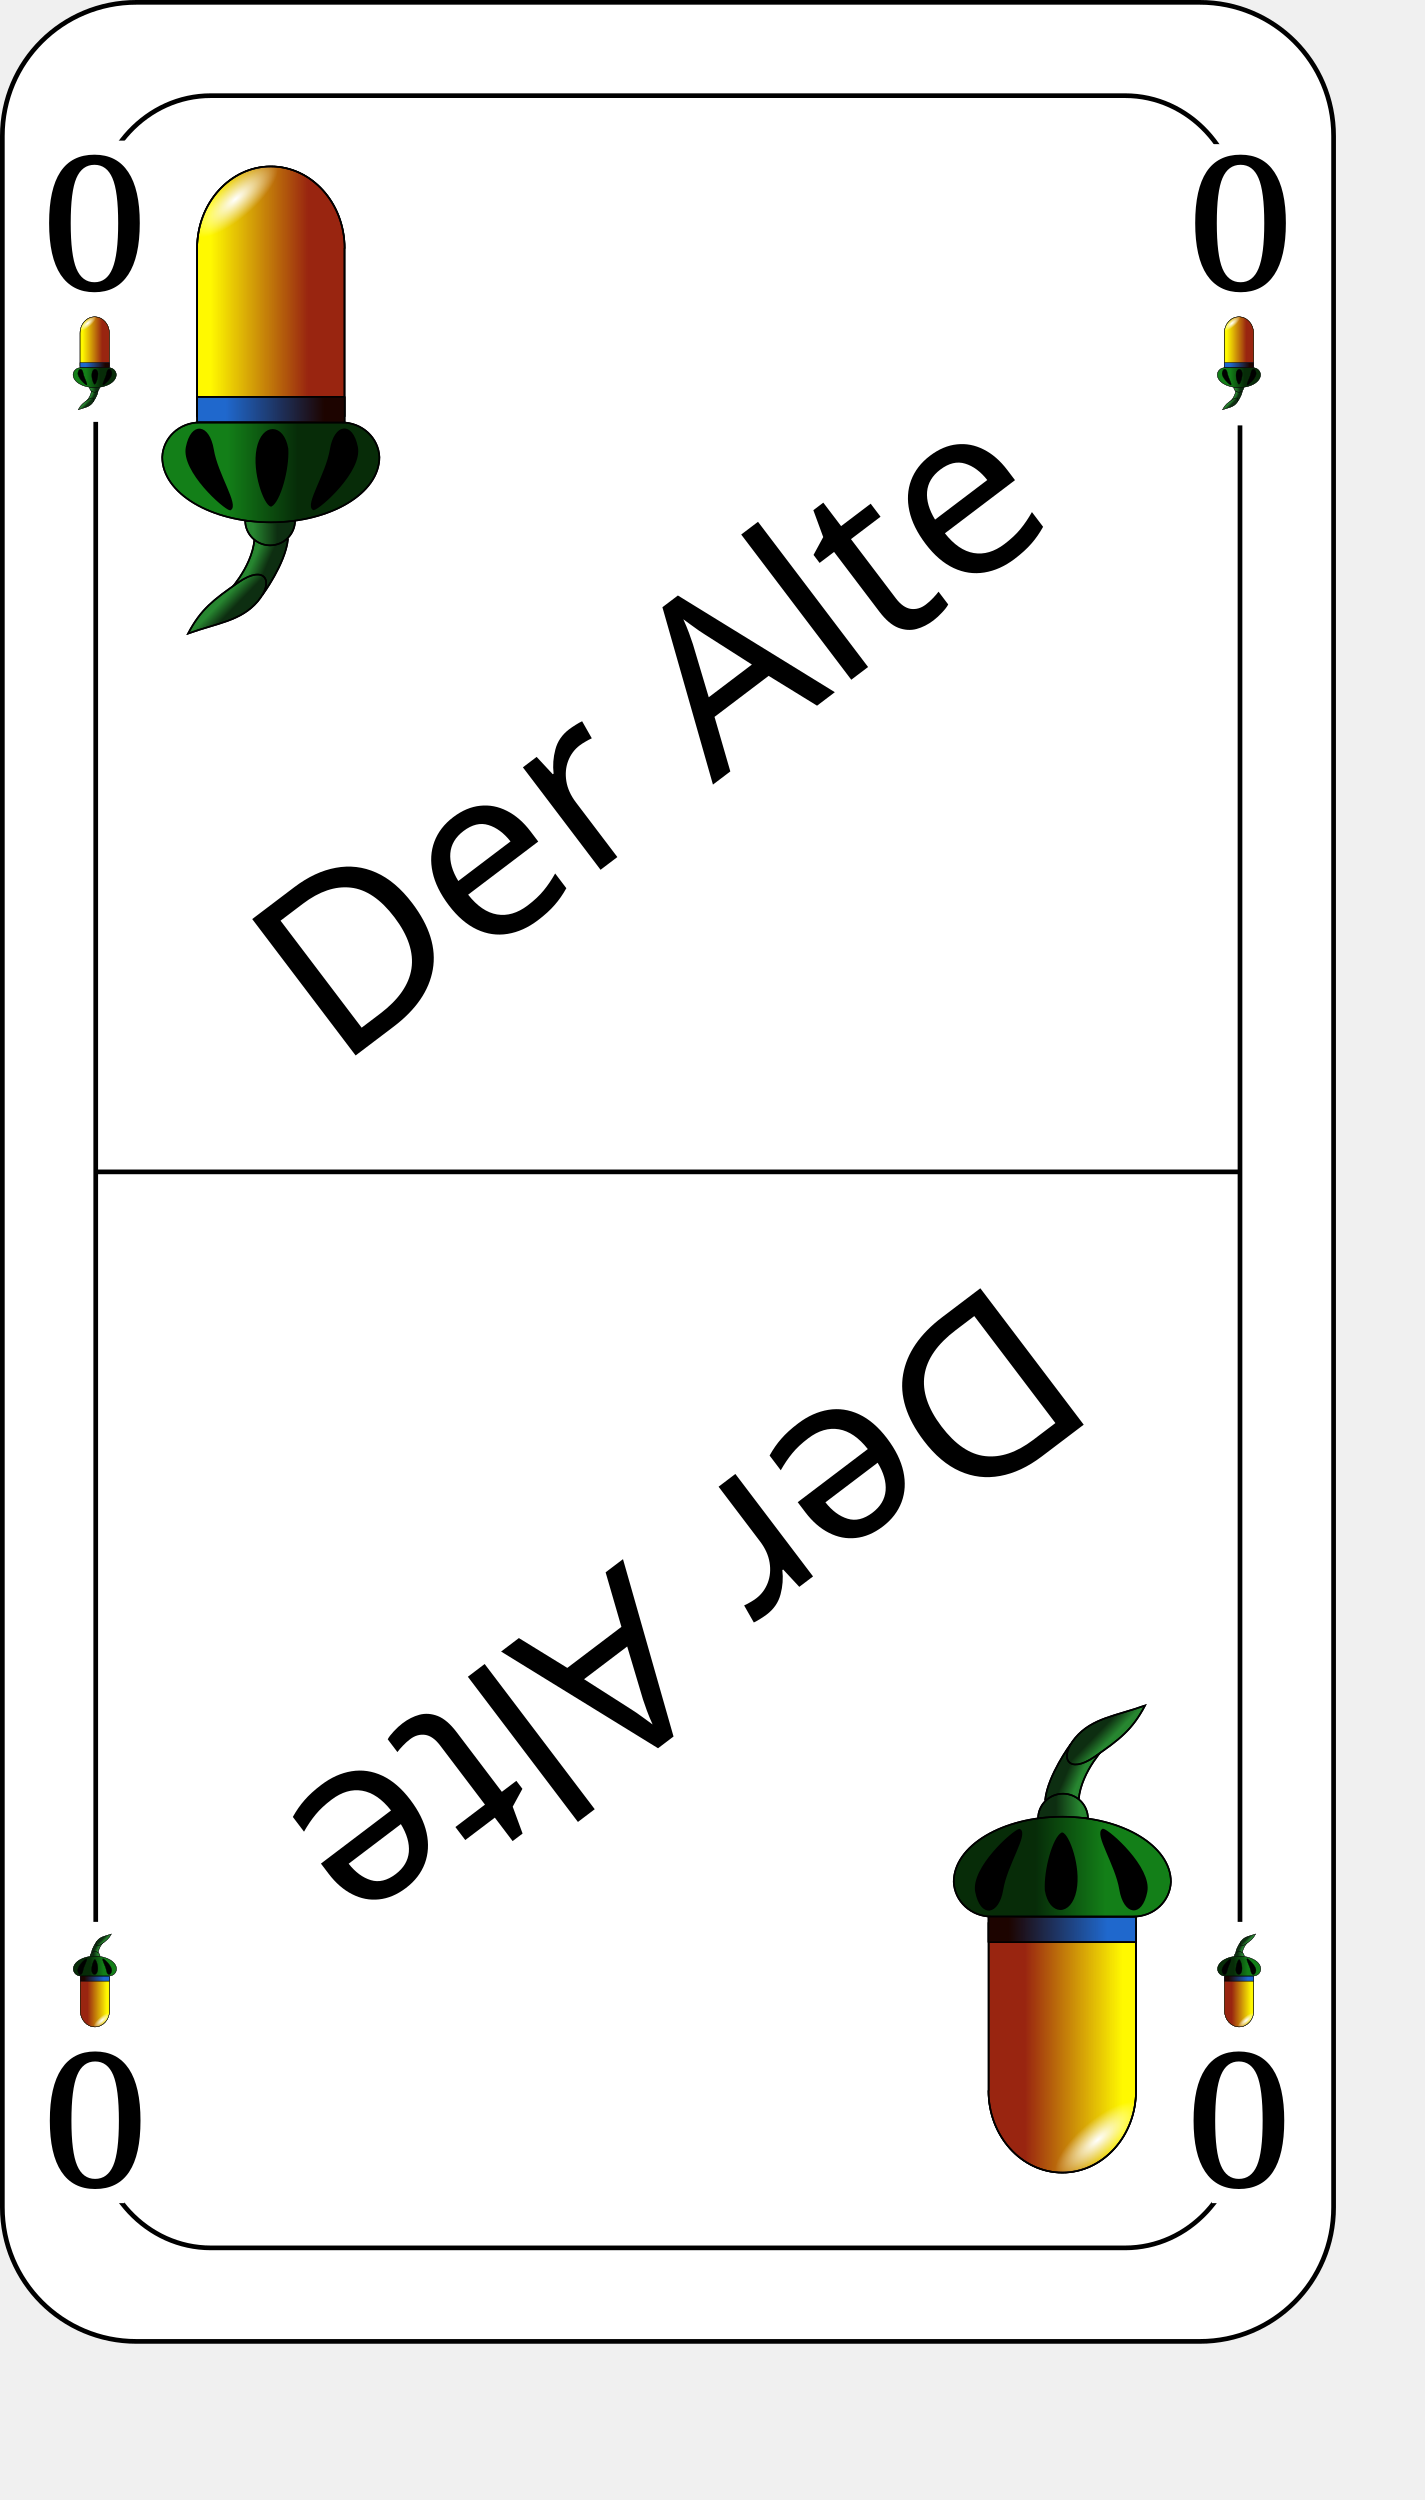
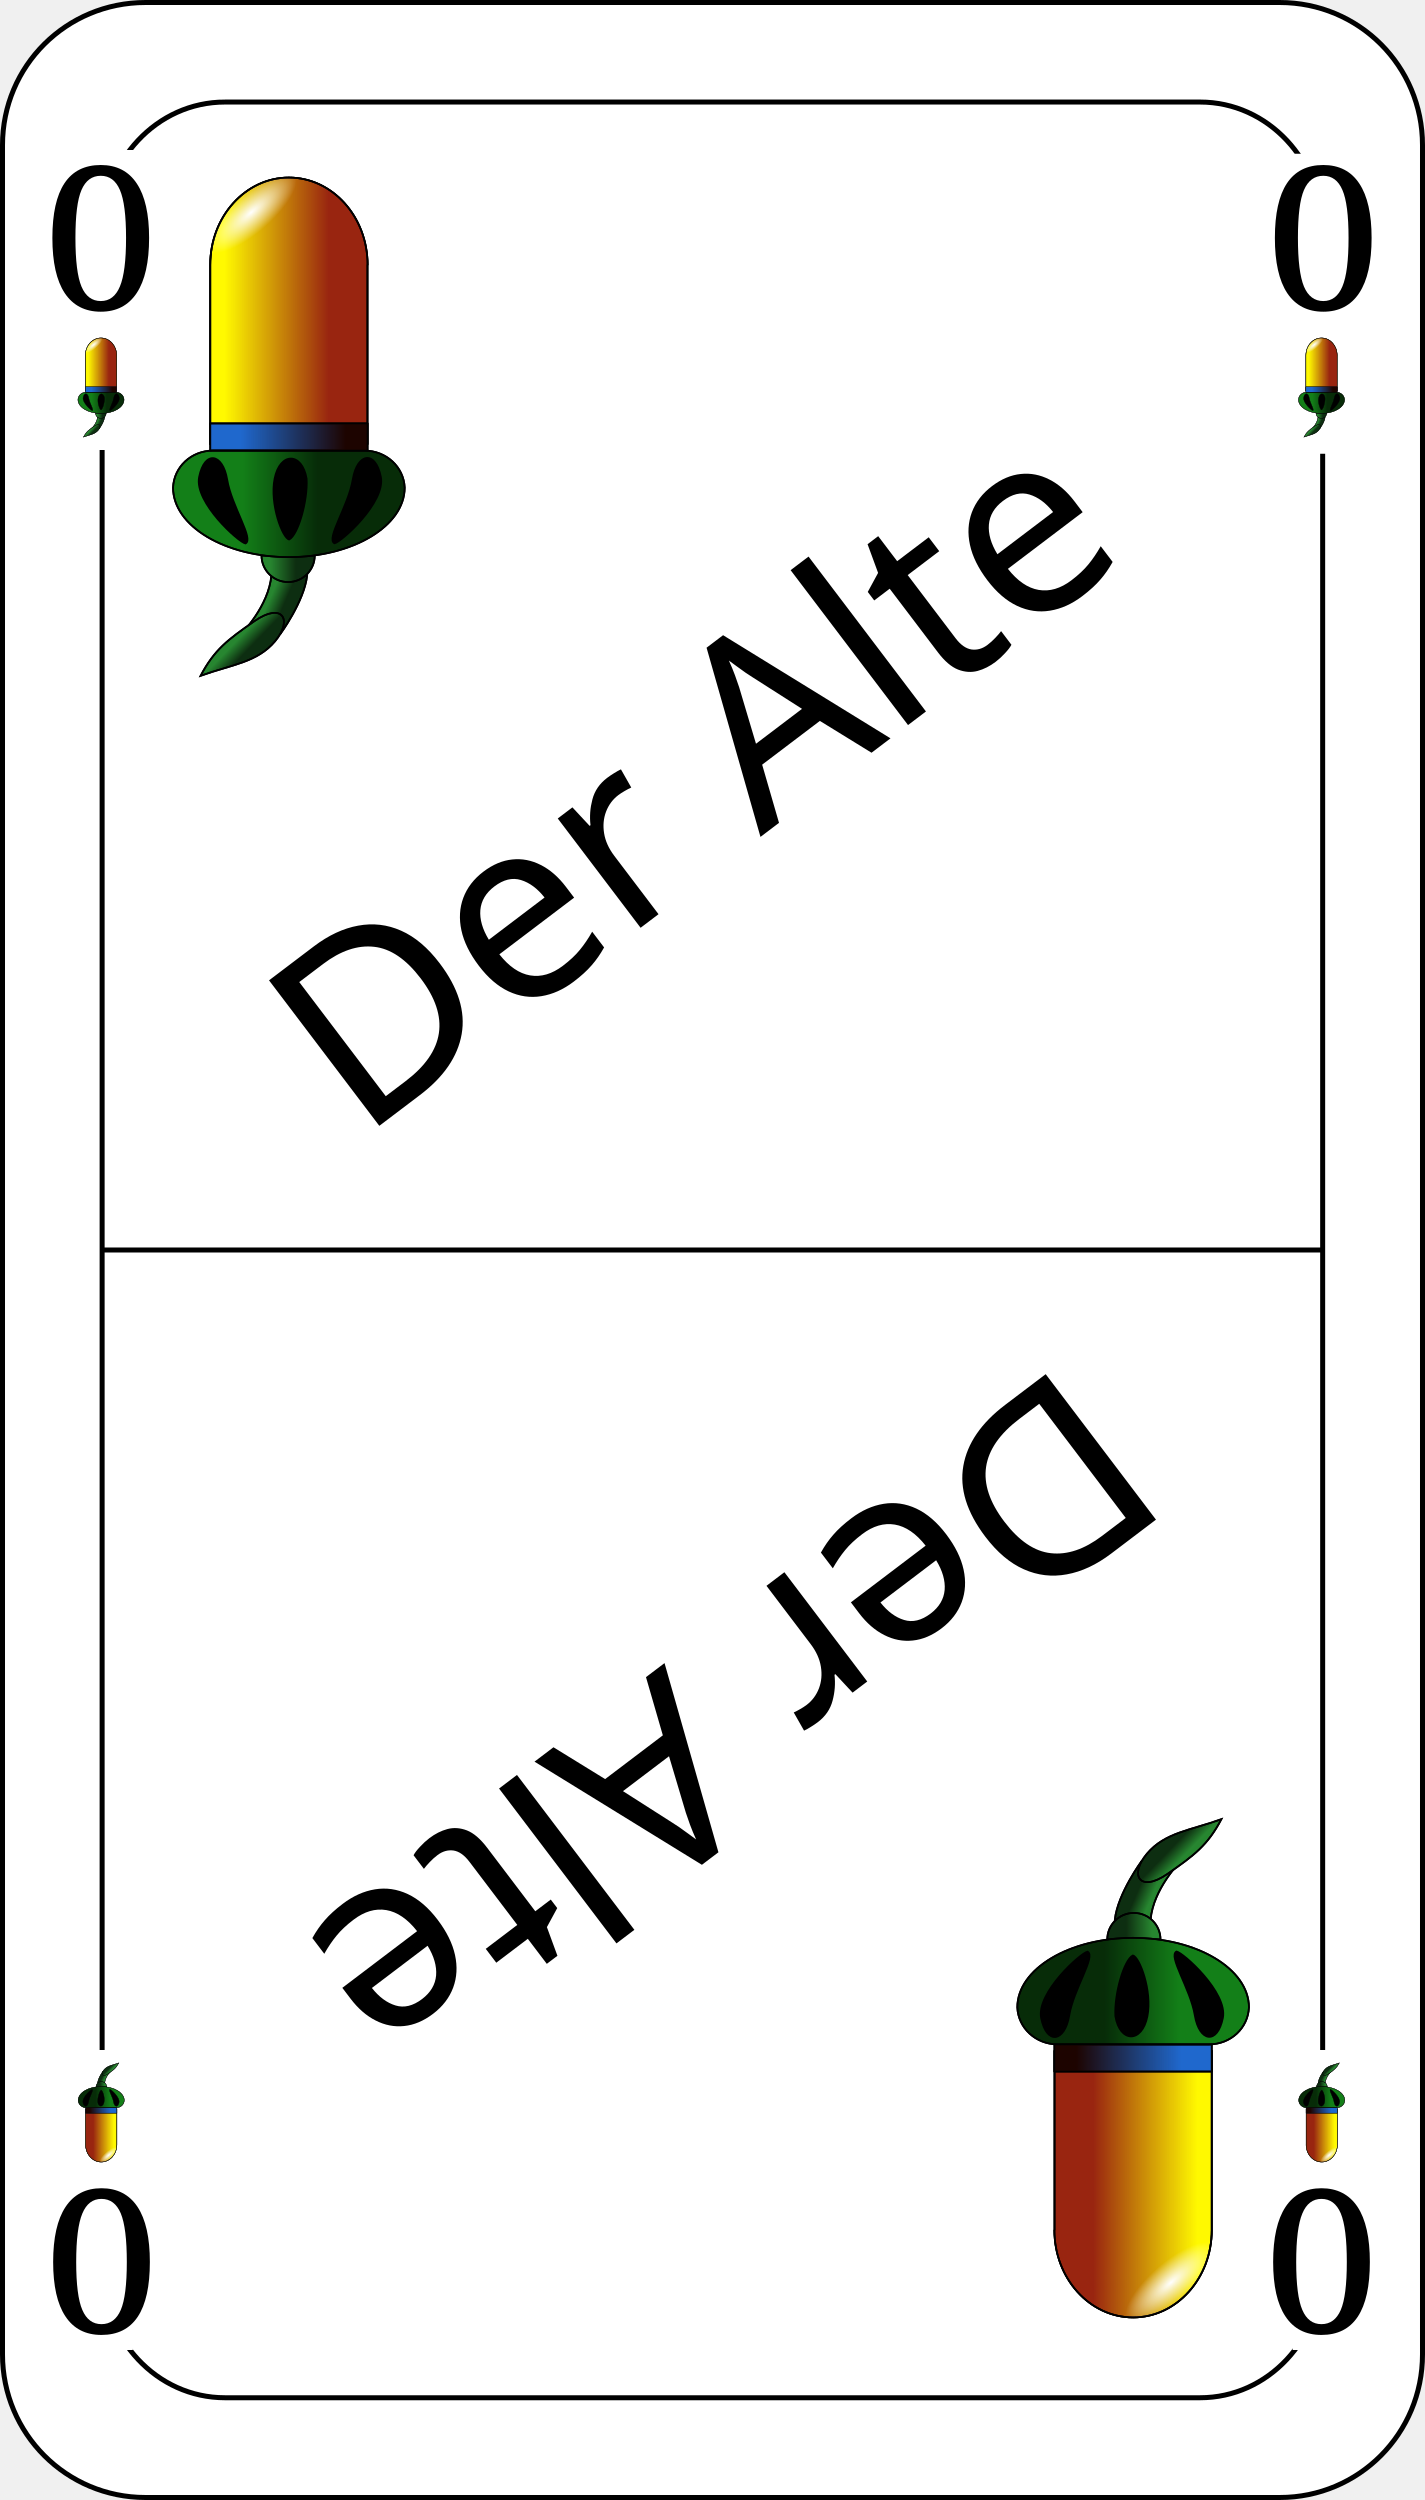
- <svg xmlns="http://www.w3.org/2000/svg" xmlns:xlink="http://www.w3.org/1999/xlink" width="5.7cm" height="10cm" id="svg2">
+ <svg xmlns="http://www.w3.org/2000/svg" xmlns:xlink="http://www.w3.org/1999/xlink" width="5.7cm" height="10cm" id="svg2" version="1.1" viewBox="0 0 201.969 354.331">
  <defs id="defs4">
    <radialGradient gradientUnits="userSpaceOnUse" gradientTransform="matrix(0.535225,-0.46193,0.160737,0.186241,45.27302,18.48446)" r="16.411" fy="-23.941" fx="7.646" cy="-23.941" cx="7.646" id="radialGradient7212" xlink:href="#linearGradient7206" />
    <linearGradient gradientUnits="userSpaceOnUse" y2="55.612" x2="43.451" y1="55.612" x1="64.644" id="linearGradient3075" xlink:href="#linearGradient3077" />
    <linearGradient gradientTransform="translate(-5.149838,-2.797688)" gradientUnits="userSpaceOnUse" y2="33.15" x2="45.329" y1="33.15" x1="66.327" id="linearGradient3056" xlink:href="#linearGradient3061" />
    <linearGradient gradientTransform="translate(-12.82547,-5.950036)" gradientUnits="userSpaceOnUse" y2="101.708" x2="56.564" y1="103.703" x1="58.633" id="linearGradient3046" xlink:href="#linearGradient3001" />
    <linearGradient gradientTransform="translate(-16.31211,-1.629578)" gradientUnits="userSpaceOnUse" y2="90.734" x2="65.342" y1="91.956" x1="68.162" id="linearGradient3038" xlink:href="#linearGradient3001" />
    <linearGradient gradientUnits="userSpaceOnUse" y2="81.561" x2="40.936" y1="81.561" x1="35.771" id="linearGradient3030" xlink:href="#linearGradient3001" />
    <linearGradient gradientTransform="translate(-48.57863,47.01691)" gradientUnits="userSpaceOnUse" y2="22.383" x2="92.34" y1="22.383" x1="107.509" id="linearGradient3007" xlink:href="#linearGradient3001" />
    <linearGradient id="linearGradient3001">
      <stop id="stop3003" offset="0" style="stop-color:#000000;stop-opacity:0.653;" />
      <stop id="stop3005" offset="1" style="stop-color:#000000;stop-opacity:0;" />
    </linearGradient>
    <linearGradient id="linearGradient3061">
      <stop style="stop-color:#992510;stop-opacity:1;" offset="0" id="stop3063" />
      <stop style="stop-color:#992510;stop-opacity:0;" offset="1" id="stop3065" />
    </linearGradient>
    <linearGradient id="linearGradient3077">
      <stop style="stop-color:#1d0400;stop-opacity:1;" offset="0" id="stop3079" />
      <stop style="stop-color:#1d0400;stop-opacity:0;" offset="1" id="stop3081" />
    </linearGradient>
    <linearGradient id="linearGradient7206">
      <stop id="stop7208" offset="0" style="stop-color:#ffffff;stop-opacity:1;" />
      <stop id="stop7210" offset="1" style="stop-color:#ffffff;stop-opacity:0;" />
    </linearGradient>
  </defs>
  <g id="layer1">
-     <rect style="opacity:1;fill:#ffffff;fill-opacity:1;fill-rule:evenodd;stroke:#000000;stroke-width:0.709;stroke-linecap:butt;stroke-linejoin:round;stroke-miterlimit:4;stroke-dasharray:none;stroke-dashoffset:0;stroke-opacity:1" id="rect1600" width="180.92" height="332.977" x="10.524" y="10.677" />
-     <path style="fill:none;fill-opacity:0.75;fill-rule:evenodd;stroke:#000000;stroke-width:0.709;stroke-linecap:butt;stroke-linejoin:miter;stroke-miterlimit:4;stroke-dasharray:none;stroke-opacity:1" d="M 14.676,177.165 L 187.292,177.165" id="path13403" />
-     <path style="fill:#ffffff;fill-opacity:1;stroke:#000000;stroke-width:0.71;stroke-miterlimit:4;stroke-dasharray:none;stroke-opacity:1" d="M 20.609,0.355 C 9.398,0.355 0.355,9.358 0.355,20.562 L 0.355,333.707 C 0.355,344.911 9.399,353.976 20.609,353.976 L 181.391,353.976 C 192.601,353.976 201.614,344.911 201.614,333.707 L 201.614,20.562 C 201.614,9.358 192.601,0.355 181.391,0.355 L 20.609,0.355 z M 31.879,14.463 L 170.09,14.463 C 179.726,14.463 187.464,22.765 187.464,33.074 L 187.464,321.226 C 187.464,331.535 179.726,339.837 170.09,339.837 L 31.879,339.837 C 22.243,339.837 14.473,331.535 14.473,321.226 L 14.473,33.074 C 14.473,22.765 22.243,14.463 31.879,14.463 z " id="path2586" />
-     <rect style="opacity:1;fill:#ffffff;fill-opacity:1;fill-rule:evenodd;stroke:none;stroke-width:0.354;stroke-linecap:butt;stroke-linejoin:round;stroke-miterlimit:4;stroke-dasharray:none;stroke-dashoffset:0;stroke-opacity:1" id="rect10676" width="7.384" height="42.52" x="11.792" y="21.26" />
-     <text xml:space="preserve" style="font-size:24.976px;font-style:normal;font-variant:normal;font-weight:bold;font-stretch:normal;text-align:start;line-height:125%;writing-mode:lr-tb;text-anchor:start;fill:#000000;fill-opacity:1;stroke:none;stroke-width:1px;stroke-linecap:butt;stroke-linejoin:miter;stroke-opacity:1;font-family:Times New Roman" x="7.981" y="35.406" id="text4099" transform="scale(0.807085,1.239027)">
-       <tspan id="tspan4101" x="7.981" y="35.406">O</tspan>
-     </text>
-     <use x="0" y="0" xlink:href="#rect10676" id="use4103" transform="translate(170.7122,0.531494)" width="201.968" height="354.331" />
-     <use x="0" y="0" xlink:href="#text4099" id="use4105" transform="translate(173.2677,-1.868741e-4)" width="201.968" height="354.331" />
-     <use x="0" y="0" xlink:href="#rect10676" id="use4107" transform="translate(-0.351984,269.2913)" width="201.968" height="354.331" />
-     <use x="0" y="0" xlink:href="#rect10676" id="use4109" transform="translate(171.4162,269.2913)" width="201.968" height="354.331" />
-     <use x="0" y="0" xlink:href="#text4099" id="use4111" transform="matrix(-1,-1.534146e-17,1.534146e-17,-1,201.5787,354.3241)" width="201.968" height="354.331" />
-     <use x="0" y="0" xlink:href="#use4111" id="use4113" transform="translate(-172.9133,-2.389310e-7)" width="201.968" height="354.331" />
    <g style="display:inline" id="g4395" transform="translate(-147.453,47.5682)">
-       <path id="rect3012" d="M 53.15,3.443 C 44.383,3.443 37.27,11.341 37.27,21.07 L 37.27,57.258 L 68.998,57.258 L 68.998,21.07 L 69.029,21.07 C 69.029,11.341 61.916,3.443 53.15,3.443 z " style="opacity:1;fill:#fff900;fill-opacity:1;fill-rule:evenodd;stroke:#000000;stroke-width:0.354;stroke-linecap:butt;stroke-linejoin:round;stroke-miterlimit:4;stroke-dasharray:none;stroke-dashoffset:0;stroke-opacity:1;display:inline" />
-       <path id="path3048" d="M 53.155,3.445 C 44.389,3.445 37.276,11.342 37.276,21.071 L 37.276,57.26 L 69.003,57.26 L 69.003,21.071 L 69.034,21.071 C 69.034,11.342 61.921,3.445 53.155,3.445 z " style="opacity:1;fill:url(#linearGradient3056);fill-opacity:1;fill-rule:evenodd;stroke:#000000;stroke-width:0.354;stroke-linecap:butt;stroke-linejoin:round;stroke-miterlimit:4;stroke-dasharray:none;stroke-dashoffset:0;stroke-opacity:1;display:inline" />
-       <path id="path5745" d="M 53.155,3.445 C 44.389,3.445 37.276,11.342 37.276,21.071 L 37.276,57.26 L 69.003,57.26 L 69.003,21.071 L 69.034,21.071 C 69.034,11.342 61.921,3.445 53.155,3.445 z " style="opacity:1;fill:url(#radialGradient7212);fill-opacity:1;fill-rule:evenodd;stroke:#000000;stroke-width:0.354;stroke-linecap:butt;stroke-linejoin:round;stroke-miterlimit:4;stroke-dasharray:none;stroke-dashoffset:0;stroke-opacity:1;display:inline" />
-       <rect y="53.07" x="37.271" height="5.492" width="31.757" id="rect3020" style="opacity:1;fill:#1f68cd;fill-opacity:1;fill-rule:evenodd;stroke:#000000;stroke-width:0.354;stroke-linecap:butt;stroke-linejoin:round;stroke-miterlimit:4;stroke-dasharray:none;stroke-dashoffset:0;stroke-opacity:1;display:inline" />
-       <path id="path3094" d="M 49.62,83.727 C 49.063,89.982 43.614,95.435 43.614,95.435 L 51.397,95.595 C 51.397,95.595 56.254,89.02 56.836,83.727 L 49.62,83.727 z " style="fill:#278630;fill-opacity:1;fill-rule:evenodd;stroke:#000000;stroke-width:0.354;stroke-linecap:butt;stroke-linejoin:miter;stroke-miterlimit:4;stroke-dasharray:none;stroke-opacity:1" />
-       <path id="path2932" d="M 49.623,83.737 C 49.067,89.992 43.618,95.444 43.618,95.444 L 51.401,95.605 C 51.401,95.605 56.258,89.029 56.84,83.737 L 49.623,83.737 z " style="fill:url(#linearGradient3038);fill-opacity:1;fill-rule:evenodd;stroke:#000000;stroke-width:0.354;stroke-linecap:butt;stroke-linejoin:miter;stroke-miterlimit:4;stroke-dasharray:none;stroke-opacity:1" />
-       <path transform="matrix(-1,-1.111307e-18,1.111307e-18,-1,90.28125,163.9655)" d="M 31.915,84.248 A 5.373,5.373 0 0 1 42.66,84.248 L 37.287,84.248 z" id="path3096" style="opacity:1;fill:#278630;fill-opacity:1;fill-rule:evenodd;stroke:#000000;stroke-width:0.354;stroke-linecap:butt;stroke-linejoin:round;stroke-miterlimit:4;stroke-dasharray:none;stroke-dashoffset:0;stroke-opacity:1" />
-       <path transform="matrix(-1,-1.111307e-18,1.111307e-18,-1,90.28193,163.9561)" d="M 31.915,84.248 A 5.373,5.373 0 0 1 42.66,84.248 L 37.287,84.248 z" id="path2934" style="opacity:1;fill:url(#linearGradient3030);fill-opacity:1;fill-rule:evenodd;stroke:#000000;stroke-width:0.354;stroke-linecap:butt;stroke-linejoin:round;stroke-miterlimit:4;stroke-dasharray:none;stroke-dashoffset:0;stroke-opacity:1" />
-       <path id="path3016" d="M 37.837,58.558 C 33.43,58.558 29.941,61.875 29.775,66.026 C 29.775,73.776 40.247,80.058 53.15,80.058 C 66.052,80.058 76.525,73.776 76.525,66.026 C 76.359,61.875 72.807,58.558 68.4,58.558 L 37.837,58.558 z " style="opacity:1;fill:#137f18;fill-opacity:1;fill-rule:evenodd;stroke:#000000;stroke-width:0.354;stroke-linecap:butt;stroke-linejoin:round;stroke-miterlimit:4;stroke-dasharray:none;stroke-dashoffset:0;stroke-opacity:1;display:inline" />
-       <path id="path3100" d="M 35.332,103.998 C 41.587,101.752 46.746,101.324 50.363,97.029 C 53.992,92.72 51.862,89.049 46.215,92.959 C 40.779,96.723 38.097,98.759 35.332,103.998 z " style="fill:#278630;fill-opacity:1;fill-rule:evenodd;stroke:#000000;stroke-width:0.354;stroke-linecap:butt;stroke-linejoin:miter;stroke-miterlimit:4;stroke-dasharray:none;stroke-opacity:1" />
-       <path id="path3104" d="M 53.21,76.505 C 55.003,75.608 56.99,68.701 56.736,64.233 C 55.839,58.853 51.354,58.754 50.263,64.208 C 49.239,69.332 51.869,76.279 53.21,76.505 z " style="fill:#000000;fill-opacity:1;fill-rule:evenodd;stroke:#000000;stroke-width:0.354;stroke-linecap:butt;stroke-linejoin:miter;stroke-miterlimit:4;stroke-dasharray:none;stroke-opacity:1;display:inline" />
-       <path id="path3108" d="M 44.389,77.307 C 46.182,76.41 41.594,69.824 40.698,64.393 C 39.802,59.013 36.118,58.433 35.028,63.887 C 34.003,69.011 43.048,77.081 44.389,77.307 z " style="fill:#000000;fill-opacity:1;fill-rule:evenodd;stroke:#000000;stroke-width:0.354;stroke-linecap:butt;stroke-linejoin:miter;stroke-miterlimit:4;stroke-dasharray:none;stroke-opacity:1;display:inline" />
-       <path id="path3110" d="M 62.351,77.272 C 60.558,76.375 65.146,69.789 66.042,64.358 C 66.939,58.978 70.622,58.398 71.713,63.852 C 72.737,68.976 63.692,77.046 62.351,77.272 z " style="fill:#000000;fill-opacity:1;fill-rule:evenodd;stroke:#000000;stroke-width:0.354;stroke-linecap:butt;stroke-linejoin:miter;stroke-miterlimit:4;stroke-dasharray:none;stroke-opacity:1;display:inline" />
-       <path id="path2930" d="M 37.826,58.55 C 33.419,58.55 29.93,61.867 29.764,66.018 C 29.764,73.769 40.236,80.05 53.139,80.05 C 66.041,80.05 76.514,73.769 76.514,66.018 C 76.348,61.867 72.796,58.55 68.389,58.55 L 37.826,58.55 z " style="opacity:1;fill:url(#linearGradient3007);fill-opacity:1;fill-rule:evenodd;stroke:#000000;stroke-width:0.354;stroke-linecap:butt;stroke-linejoin:round;stroke-miterlimit:4;stroke-dasharray:none;stroke-dashoffset:0;stroke-opacity:1;display:inline" />
-       <path id="path2936" d="M 35.327,104.002 C 41.581,101.757 46.74,101.329 50.358,97.034 C 53.987,92.724 51.857,89.053 46.21,92.963 C 40.774,96.728 38.091,98.764 35.327,104.002 z " style="fill:url(#linearGradient3046);fill-opacity:1;fill-rule:evenodd;stroke:#000000;stroke-width:0.354;stroke-linecap:butt;stroke-linejoin:miter;stroke-miterlimit:4;stroke-dasharray:none;stroke-opacity:1" />
-       <rect y="53.057" x="37.276" height="5.492" width="31.757" id="rect3067" style="opacity:1;fill:url(#linearGradient3075);fill-opacity:1;fill-rule:evenodd;stroke:#000000;stroke-width:0.354;stroke-linecap:butt;stroke-linejoin:round;stroke-miterlimit:4;stroke-dasharray:none;stroke-dashoffset:0;stroke-opacity:1;display:inline" />
+       <path id="rect3012" d="m 53.15,3.443 c -8.766,-5e-7 -15.879,7.898 -15.879,17.626 V 57.258 H 68.998 V 21.07 h 0.031 c 0,-9.729 -7.113,-17.626 -15.879,-17.626 z" style="display:inline;opacity:1;fill:#fff900;fill-opacity:1;fill-rule:evenodd;stroke:#000000;stroke-width:0.354;stroke-linecap:butt;stroke-linejoin:round;stroke-miterlimit:4;stroke-dasharray:none;stroke-dashoffset:0;stroke-opacity:1" />
+       <path id="path3048" d="m 53.155,3.445 c -8.766,-5e-7 -15.879,7.898 -15.879,17.626 V 57.26 H 69.003 V 21.071 h 0.031 c 0,-9.729 -7.113,-17.626 -15.879,-17.626 z" style="display:inline;opacity:1;fill:url(#linearGradient3056);fill-opacity:1;fill-rule:evenodd;stroke:#000000;stroke-width:0.354;stroke-linecap:butt;stroke-linejoin:round;stroke-miterlimit:4;stroke-dasharray:none;stroke-dashoffset:0;stroke-opacity:1" />
+       <path id="path5745" d="m 53.155,3.445 c -8.766,-5e-7 -15.879,7.898 -15.879,17.626 V 57.26 H 69.003 V 21.071 h 0.031 c 0,-9.729 -7.113,-17.626 -15.879,-17.626 z" style="display:inline;opacity:1;fill:url(#radialGradient7212);fill-opacity:1;fill-rule:evenodd;stroke:#000000;stroke-width:0.354;stroke-linecap:butt;stroke-linejoin:round;stroke-miterlimit:4;stroke-dasharray:none;stroke-dashoffset:0;stroke-opacity:1" />
+       <rect y="53.07" x="37.271" height="5.492" width="31.757" id="rect3020" style="display:inline;opacity:1;fill:#1f68cd;fill-opacity:1;fill-rule:evenodd;stroke:#000000;stroke-width:0.354;stroke-linecap:butt;stroke-linejoin:round;stroke-miterlimit:4;stroke-dasharray:none;stroke-dashoffset:0;stroke-opacity:1" />
+       <path id="path3094" d="M 49.62,83.727 C 49.063,89.982 43.614,95.435 43.614,95.435 l 7.782,0.16 c 0,0 4.858,-6.575 5.44,-11.868 z" style="fill:#278630;fill-opacity:1;fill-rule:evenodd;stroke:#000000;stroke-width:0.354;stroke-linecap:butt;stroke-linejoin:miter;stroke-miterlimit:4;stroke-dasharray:none;stroke-opacity:1" />
+       <path id="path2932" d="M 49.623,83.737 C 49.067,89.992 43.618,95.444 43.618,95.444 l 7.782,0.16 c 0,0 4.858,-6.575 5.44,-11.868 z" style="fill:url(#linearGradient3038);fill-opacity:1;fill-rule:evenodd;stroke:#000000;stroke-width:0.354;stroke-linecap:butt;stroke-linejoin:miter;stroke-miterlimit:4;stroke-dasharray:none;stroke-opacity:1" />
+       <path transform="rotate(-180,45.14062,81.98275)" d="m 31.915,84.248 a 5.373,5.373 0 0 1 5.373,-5.373 5.373,5.373 0 0 1 5.373,5.373 h -5.373 z" id="path3096" style="opacity:1;fill:#278630;fill-opacity:1;fill-rule:evenodd;stroke:#000000;stroke-width:0.354;stroke-linecap:butt;stroke-linejoin:round;stroke-miterlimit:4;stroke-dasharray:none;stroke-dashoffset:0;stroke-opacity:1" />
+       <path transform="rotate(-180,45.14097,81.97805)" d="m 31.915,84.248 a 5.373,5.373 0 0 1 5.373,-5.373 5.373,5.373 0 0 1 5.373,5.373 h -5.373 z" id="path2934" style="opacity:1;fill:url(#linearGradient3030);fill-opacity:1;fill-rule:evenodd;stroke:#000000;stroke-width:0.354;stroke-linecap:butt;stroke-linejoin:round;stroke-miterlimit:4;stroke-dasharray:none;stroke-dashoffset:0;stroke-opacity:1" />
+       <path id="path3016" d="m 37.837,58.558 c -4.407,-2e-6 -7.897,3.317 -8.062,7.469 0,7.75 10.473,14.031 23.375,14.031 12.902,0 23.375,-6.281 23.375,-14.031 -0.166,-4.152 -3.718,-7.469 -8.125,-7.469 z" style="display:inline;opacity:1;fill:#137f18;fill-opacity:1;fill-rule:evenodd;stroke:#000000;stroke-width:0.354;stroke-linecap:butt;stroke-linejoin:round;stroke-miterlimit:4;stroke-dasharray:none;stroke-dashoffset:0;stroke-opacity:1" />
+       <path id="path3100" d="m 35.332,103.998 c 6.255,-2.245 11.414,-2.674 15.031,-6.969 3.629,-4.309 1.499,-7.98 -4.148,-4.07 -5.436,3.765 -8.119,5.8 -10.883,11.039 z" style="fill:#278630;fill-opacity:1;fill-rule:evenodd;stroke:#000000;stroke-width:0.354;stroke-linecap:butt;stroke-linejoin:miter;stroke-miterlimit:4;stroke-dasharray:none;stroke-opacity:1" />
+       <path id="path3104" d="m 53.21,76.505 c 1.793,-0.897 3.781,-7.804 3.526,-12.272 -0.897,-5.38 -5.382,-5.478 -6.472,-0.025 -1.025,5.124 1.605,12.071 2.946,12.297 z" style="display:inline;fill:#000000;fill-opacity:1;fill-rule:evenodd;stroke:#000000;stroke-width:0.354;stroke-linecap:butt;stroke-linejoin:miter;stroke-miterlimit:4;stroke-dasharray:none;stroke-opacity:1" />
+       <path id="path3108" d="m 44.389,77.307 c 1.793,-0.897 -2.795,-7.483 -3.691,-12.914 -0.897,-5.38 -4.58,-5.959 -5.671,-0.506 -1.025,5.124 8.02,13.194 9.361,13.42 z" style="display:inline;fill:#000000;fill-opacity:1;fill-rule:evenodd;stroke:#000000;stroke-width:0.354;stroke-linecap:butt;stroke-linejoin:miter;stroke-miterlimit:4;stroke-dasharray:none;stroke-opacity:1" />
+       <path id="path3110" d="m 62.351,77.272 c -1.793,-0.897 2.795,-7.483 3.691,-12.914 0.897,-5.38 4.58,-5.959 5.671,-0.506 1.025,5.124 -8.02,13.194 -9.361,13.42 z" style="display:inline;fill:#000000;fill-opacity:1;fill-rule:evenodd;stroke:#000000;stroke-width:0.354;stroke-linecap:butt;stroke-linejoin:miter;stroke-miterlimit:4;stroke-dasharray:none;stroke-opacity:1" />
+       <path id="path2930" d="m 37.826,58.55 c -4.407,-2e-6 -7.897,3.317 -8.062,7.469 0,7.75 10.473,14.031 23.375,14.031 12.902,0 23.375,-6.281 23.375,-14.031 -0.166,-4.152 -3.718,-7.469 -8.125,-7.469 z" style="display:inline;opacity:1;fill:url(#linearGradient3007);fill-opacity:1;fill-rule:evenodd;stroke:#000000;stroke-width:0.354;stroke-linecap:butt;stroke-linejoin:round;stroke-miterlimit:4;stroke-dasharray:none;stroke-dashoffset:0;stroke-opacity:1" />
+       <path id="path2936" d="m 35.327,104.002 c 6.255,-2.245 11.414,-2.674 15.031,-6.969 3.629,-4.309 1.499,-7.98 -4.148,-4.07 -5.436,3.765 -8.119,5.8 -10.883,11.039 z" style="fill:url(#linearGradient3046);fill-opacity:1;fill-rule:evenodd;stroke:#000000;stroke-width:0.354;stroke-linecap:butt;stroke-linejoin:miter;stroke-miterlimit:4;stroke-dasharray:none;stroke-opacity:1" />
+       <rect y="53.057" x="37.276" height="5.492" width="31.757" id="rect3067" style="display:inline;opacity:1;fill:url(#linearGradient3075);fill-opacity:1;fill-rule:evenodd;stroke:#000000;stroke-width:0.354;stroke-linecap:butt;stroke-linejoin:round;stroke-miterlimit:4;stroke-dasharray:none;stroke-dashoffset:0;stroke-opacity:1" />
    </g>
-     <use x="0" y="0" xlink:href="#g4395" id="use4709" transform="matrix(0.139708,0,0,0.139708,27.48888,40.76976)" width="201.968" height="354.331" />
-     <use x="0" y="0" xlink:href="#use4709" id="use4717" transform="translate(172.9881,4.551991e-6)" width="201.968" height="354.331" />
-     <use x="0" y="0" xlink:href="#use4709" id="use4719" transform="matrix(-1,-3.035766e-18,3.035766e-18,-1,28.66208,354.33)" width="201.968" height="354.331" />
-     <use x="0" y="0" xlink:href="#use4719" id="use4721" transform="translate(172.9879,3.349310e-5)" width="201.968" height="354.331" />
-     <use x="0" y="0" xlink:href="#g4395" id="use9833" transform="matrix(0.702246,0,0,0.702246,107.1689,-10.65851)" width="201.968" height="354.331" />
-     <use x="0" y="0" xlink:href="#use9833" id="use9837" transform="matrix(-1,5.336985e-17,-5.336985e-17,-1,201.5431,353.6201)" width="201.968" height="354.331" />
-     <g id="g9845" transform="translate(0,1.580659)">
-       <text transform="matrix(0.796919,-0.604087,0.604087,0.796919,0,0)" id="text9839" y="158.379" x="-56.109" style="font-size:36.25px;font-style:normal;font-variant:normal;font-weight:normal;font-stretch:normal;text-align:start;line-height:125%;writing-mode:lr-tb;text-anchor:start;fill:#000000;fill-opacity:1;stroke:none;stroke-width:1px;stroke-linecap:butt;stroke-linejoin:miter;stroke-opacity:1;font-family:Amazone BT" xml:space="preserve">
-         <tspan y="158.379" x="-56.109" id="tspan9841">Der Alte</tspan>
+     <g id="g1">
+       <rect style="opacity:1;fill:#ffffff;fill-opacity:1;fill-rule:evenodd;stroke:#000000;stroke-width:0.709;stroke-linecap:butt;stroke-linejoin:round;stroke-miterlimit:4;stroke-dasharray:none;stroke-dashoffset:0;stroke-opacity:1" id="rect1600" width="180.92" height="332.977" x="10.524" y="10.677" />
+       <path style="fill:none;fill-opacity:0.75;fill-rule:evenodd;stroke:#000000;stroke-width:0.709;stroke-linecap:butt;stroke-linejoin:miter;stroke-miterlimit:4;stroke-dasharray:none;stroke-opacity:1" d="M 14.676,177.165 H 187.292" id="path13403" />
+       <path style="fill:#ffffff;fill-opacity:1;stroke:#000000;stroke-width:0.71;stroke-miterlimit:4;stroke-dasharray:none;stroke-opacity:1" d="M 20.609,0.355 C 9.398,0.355 0.355,9.358 0.355,20.562 V 333.707 c 0,11.204 9.044,20.269 20.254,20.269 H 181.391 c 11.211,0 20.223,-9.065 20.223,-20.269 V 20.562 C 201.614,9.358 192.601,0.355 181.391,0.355 Z M 31.879,14.463 H 170.09 c 9.636,0 17.374,8.302 17.374,18.612 V 321.226 c 10e-6,10.309 -7.738,18.612 -17.374,18.612 H 31.879 c -9.636,0 -17.405,-8.302 -17.405,-18.612 V 33.074 c 0,-10.309 7.769,-18.612 17.405,-18.612 z" id="path2586" />
+       <rect style="opacity:1;fill:#ffffff;fill-opacity:1;fill-rule:evenodd;stroke:none;stroke-width:0.354;stroke-linecap:butt;stroke-linejoin:round;stroke-miterlimit:4;stroke-dasharray:none;stroke-dashoffset:0;stroke-opacity:1" id="rect10676" width="7.384" height="42.52" x="11.792" y="21.26" />
+       <text xml:space="preserve" style="font-style:normal;font-variant:normal;font-weight:bold;font-stretch:normal;line-height:0%;font-family:'Times New Roman';text-align:start;writing-mode:lr-tb;text-anchor:start;fill:#000000;fill-opacity:1;stroke:none;stroke-width:1px;stroke-linecap:butt;stroke-linejoin:miter;stroke-opacity:1" x="7.981" y="35.406" id="text4099" transform="scale(0.807085,1.239027)">
+         <tspan id="tspan4101" x="7.981" y="35.406" style="font-size:24.976px;line-height:1.25">O</tspan>
      </text>
-       <use height="354.331" width="201.968" transform="matrix(-1,-2.284956e-17,2.284956e-17,-1,201.9685,351.1694)" id="use9843" xlink:href="#text9839" y="0" x="0" />
+       <use x="0" y="0" xlink:href="#rect10676" id="use4103" transform="translate(170.7122,0.531494)" width="201.968" height="354.331" />
+       <use x="0" y="0" xlink:href="#text4099" id="use4105" transform="translate(173.2677,-1.868741e-4)" width="201.968" height="354.331" />
+       <use x="0" y="0" xlink:href="#rect10676" id="use4107" transform="translate(-0.351984,269.2913)" width="201.968" height="354.331" />
+       <use x="0" y="0" xlink:href="#rect10676" id="use4109" transform="translate(171.4162,269.2913)" width="201.968" height="354.331" />
+       <use x="0" y="0" xlink:href="#text4099" id="use4111" transform="rotate(-180,100.7893,177.162)" width="201.968" height="354.331" />
+       <use x="0" y="0" xlink:href="#use4111" id="use4113" transform="translate(-172.9133)" width="201.968" height="354.331" />
+       <use x="0" y="0" xlink:href="#g4395" id="use4709" transform="matrix(0.139708,0,0,0.139708,27.48888,40.76976)" width="201.968" height="354.331" />
+       <use x="0" y="0" xlink:href="#use4709" id="use4717" transform="translate(172.9881)" width="201.968" height="354.331" />
+       <use x="0" y="0" xlink:href="#use4709" id="use4719" transform="rotate(-180,14.33104,177.165)" width="201.968" height="354.331" />
+       <use x="0" y="0" xlink:href="#use4719" id="use4721" transform="translate(172.9879,3.34931e-5)" width="201.968" height="354.331" />
+       <use x="0" y="0" xlink:href="#g4395" id="use9833" transform="matrix(0.702246,0,0,0.702246,107.1689,-10.65851)" width="201.968" height="354.331" />
+       <use x="0" y="0" xlink:href="#use9833" id="use9837" transform="rotate(180,100.7716,176.81)" width="201.968" height="354.331" />
+       <g id="g9845" transform="translate(0,1.580659)">
+         <text transform="rotate(-37.16315)" id="text9839" y="158.379" x="-56.109" style="font-style:normal;font-variant:normal;font-weight:normal;font-stretch:normal;line-height:0%;font-family:'Amazone BT';text-align:start;writing-mode:lr-tb;text-anchor:start;fill:#000000;fill-opacity:1;stroke:none;stroke-width:1px;stroke-linecap:butt;stroke-linejoin:miter;stroke-opacity:1" xml:space="preserve">
+           <tspan y="158.379" x="-56.109" id="tspan9841" style="font-size:36.25px;line-height:1.25">Der Alte</tspan>
+         </text>
+         <use height="354.331" width="201.968" transform="rotate(-180,100.9843,175.5847)" id="use9843" xlink:href="#text9839" y="0" x="0" />
+       </g>
    </g>
  </g>
</svg>
